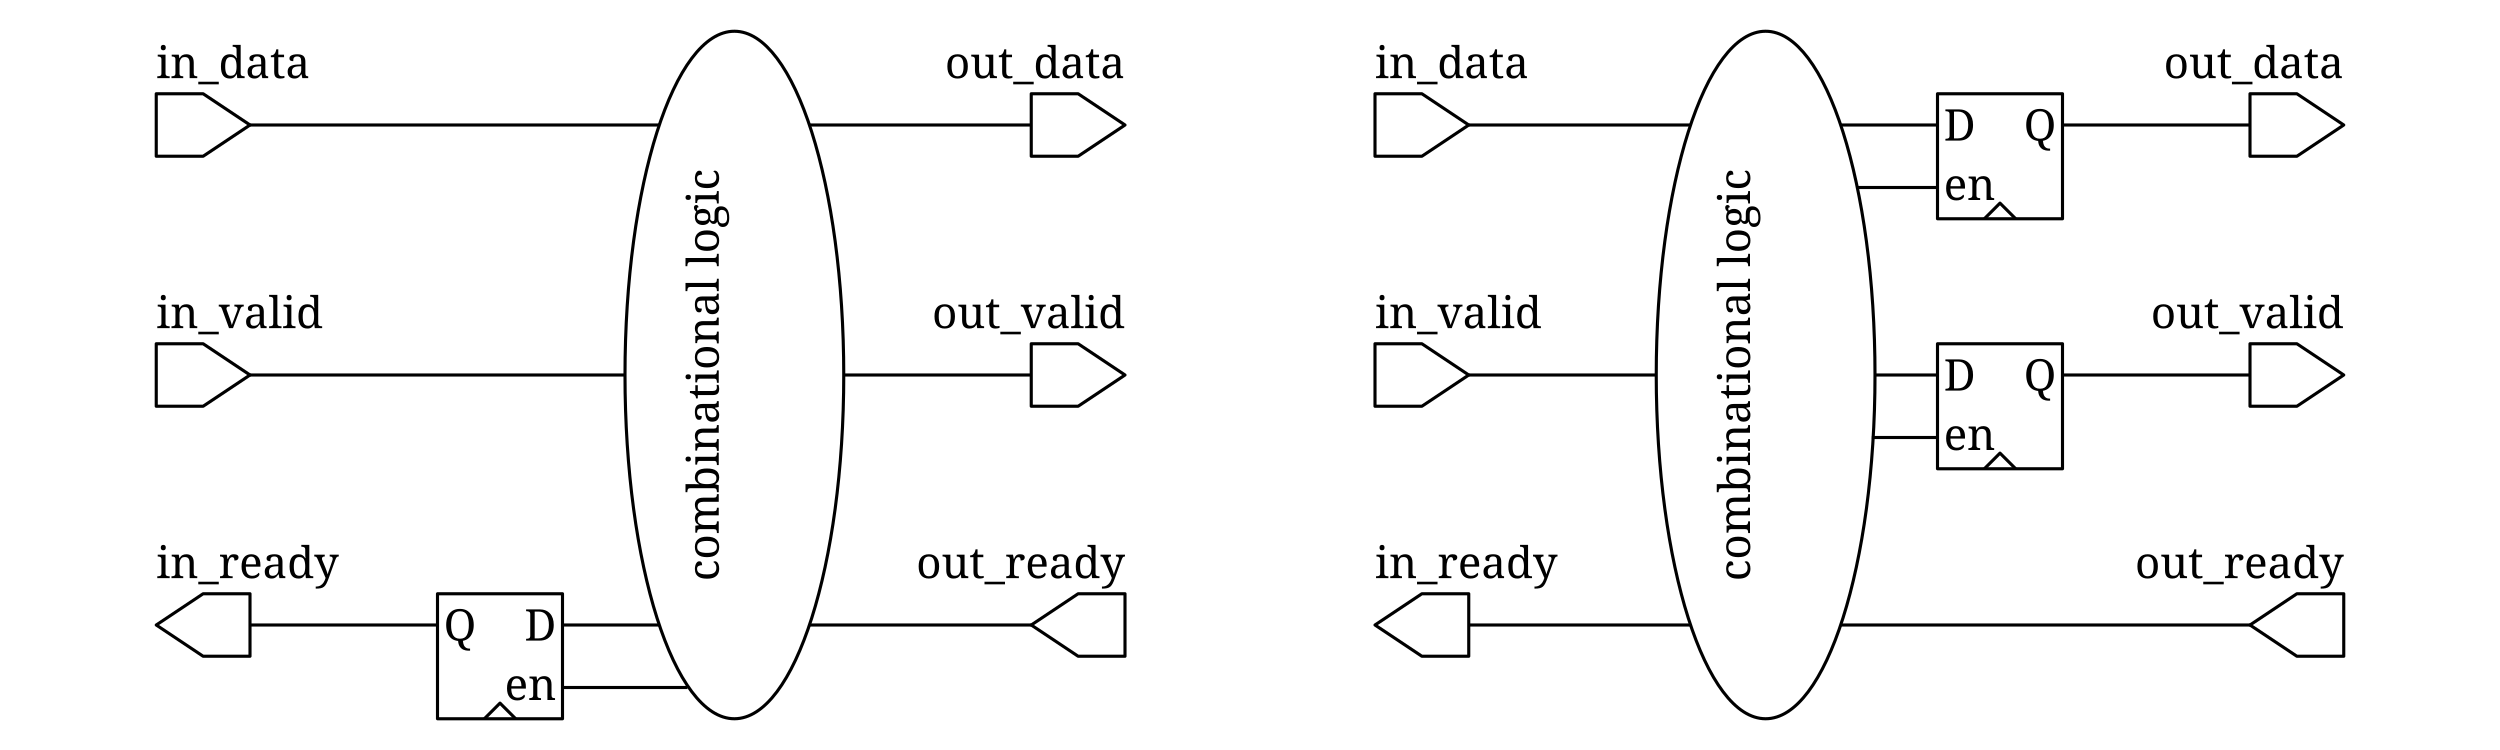
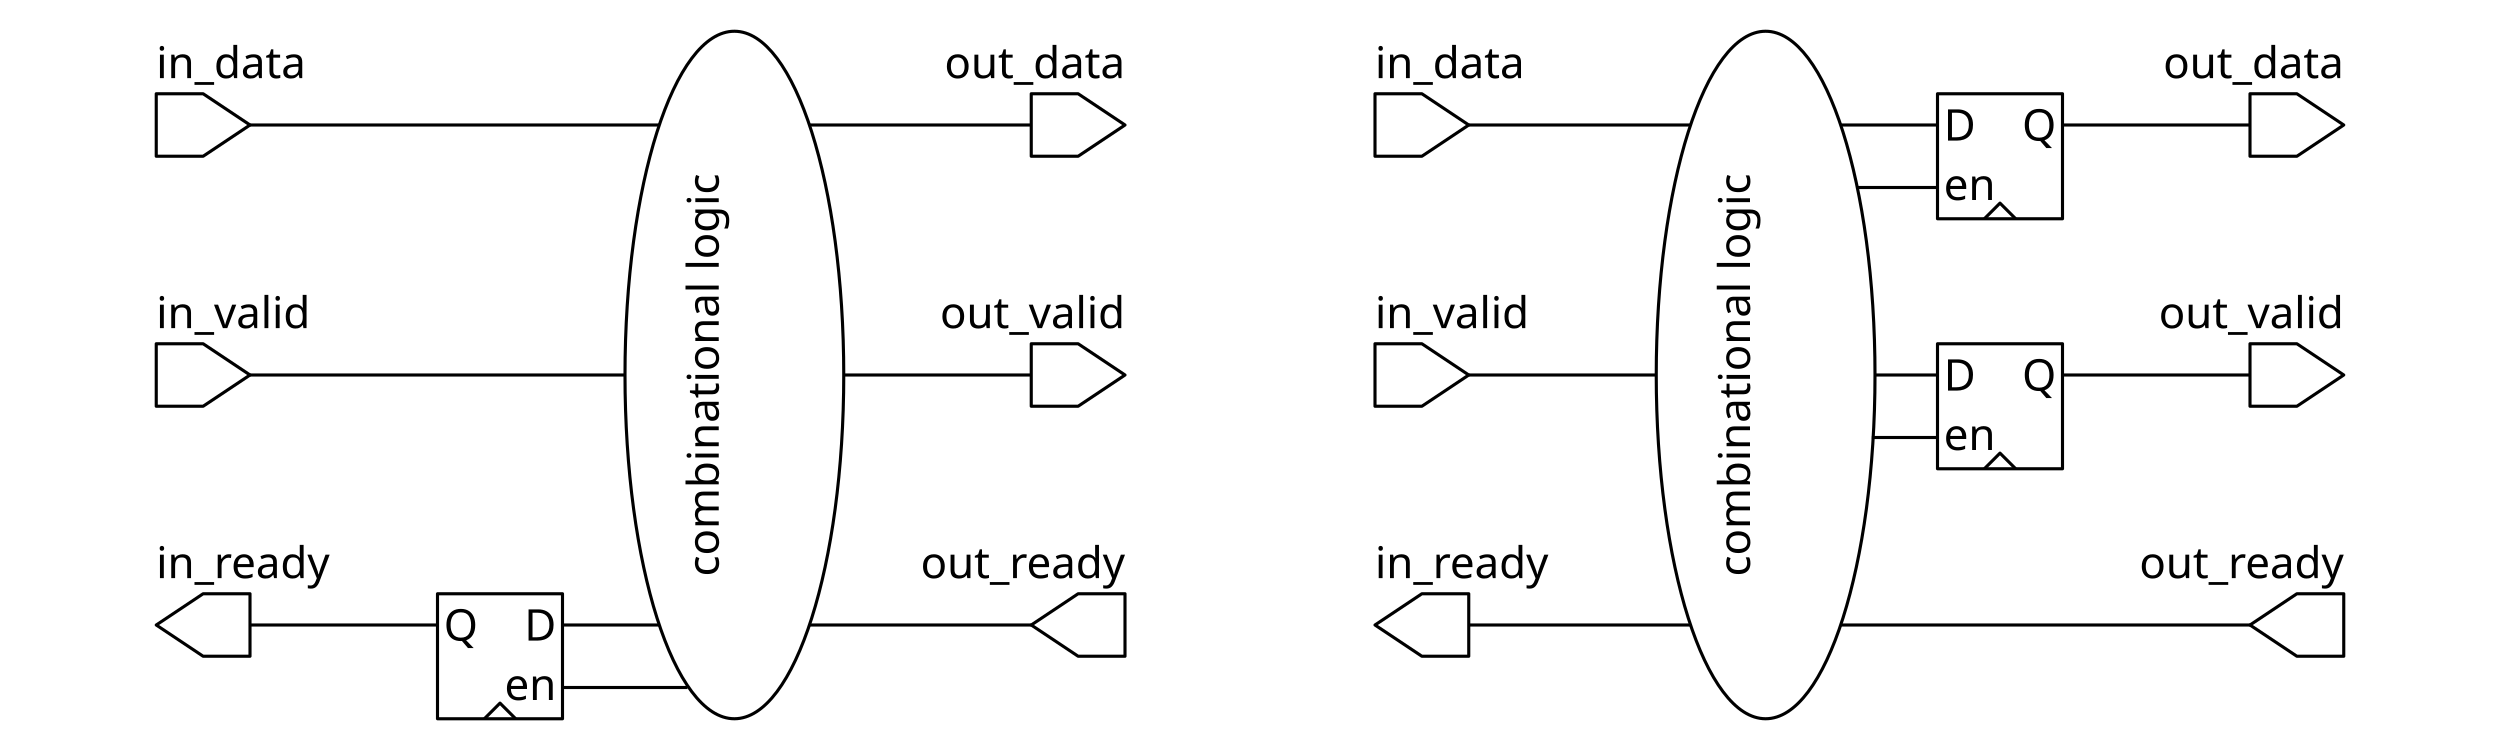
<svg xmlns="http://www.w3.org/2000/svg" xmlns:ns1="https://github.com/nturley/netlistsvg" width="800" height="240" version="1.1">
-   <text x="-500" y="475" fill="#000000" font-family="Cambria" font-size="14px" style="line-height:1.25" />
+   <text x="-500" y="475" fill="#000000" font-family="Carlito" font-size="14px" style="line-height:1.25" />
  <path d="m470 190v20h-15l-15-10 15-10z" fill="none" stroke="#000000" stroke-linejoin="round" stroke-width="1px" />
-   <text x="440" y="105" font-family="Cambria" font-size="14px" style="line-height:1.25" ns1:attribute="ref">
+   <text x="440" y="105" font-family="Carlito" font-size="14px" style="line-height:1.25" ns1:attribute="ref">
    <tspan>in_valid</tspan>
  </text>
  <path d="m440 110v20h15l15-10-15-10z" fill="none" stroke="#000000" stroke-linejoin="round" stroke-width="1px" />
  <path d="m440 30v20h15l15-10-15-10z" fill="none" stroke="#000000" stroke-linejoin="round" stroke-width="1px" />
-   <text x="440" y="185" font-family="Cambria" font-size="14px" style="line-height:1.25" ns1:attribute="ref">
+   <text x="440" y="185" font-family="Carlito" font-size="14px" style="line-height:1.25" ns1:attribute="ref">
    <tspan>in_ready</tspan>
  </text>
-   <text x="440" y="25" font-family="Cambria" font-size="14px" style="line-height:1.25" ns1:attribute="ref">
+   <text x="440" y="25" font-family="Carlito" font-size="14px" style="line-height:1.25" ns1:attribute="ref">
    <tspan>in_data</tspan>
  </text>
  <path d="m620 60h-26" fill="none" stroke="#000000" stroke-width="1px" />
  <path d="m620 140h-21" fill="none" stroke="#000000" stroke-width="1px" />
  <path d="m720 120h-60" fill="none" stroke="#000000" stroke-width="1px" />
  <path d="m720 40h-60" fill="none" stroke="#000000" stroke-width="1px" />
  <path d="m750 190v20h-15l-15-10 15-10z" fill="none" stroke="#000000" stroke-linejoin="round" stroke-width="1px" />
-   <text x="750" y="105" font-family="Cambria" font-size="14px" text-align="end" text-anchor="end" style="line-height:1.25" ns1:attribute="ref">
+   <text x="750" y="105" font-family="Carlito" font-size="14px" text-align="end" text-anchor="end" style="line-height:1.25" ns1:attribute="ref">
    <tspan>out_valid</tspan>
  </text>
  <path d="m720 110v20h15l15-10-15-10z" fill="none" stroke="#000000" stroke-linejoin="round" stroke-width="1px" />
  <path d="m720 30v20h15l15-10-15-10z" fill="none" stroke="#000000" stroke-linejoin="round" stroke-width="1px" />
-   <text x="750" y="185" font-family="Cambria" font-size="14px" text-align="end" text-anchor="end" style="line-height:1.25" ns1:attribute="ref">
+   <text x="750" y="185" font-family="Carlito" font-size="14px" text-align="end" text-anchor="end" style="line-height:1.25" ns1:attribute="ref">
    <tspan>out_ready</tspan>
  </text>
-   <text x="750" y="25" font-family="Cambria" font-size="14px" text-align="end" text-anchor="end" style="line-height:1.25" ns1:attribute="ref">
+   <text x="750" y="25" font-family="Carlito" font-size="14px" text-align="end" text-anchor="end" style="line-height:1.25" ns1:attribute="ref">
    <tspan>out_data</tspan>
  </text>
  <rect x="620" y="30" width="40" height="40" fill="none" stroke="#000000" stroke-linejoin="round" />
  <path d="m645 70-5-5-5 5" fill="none" stroke="#000000" stroke-linejoin="round" stroke-width="1px" />
-   <text x="622" y="45" font-family="Cambria" font-size="14px" style="line-height:1.25" ns1:attribute="ref">
+   <text x="622" y="45" font-family="Carlito" font-size="14px" style="line-height:1.25" ns1:attribute="ref">
    <tspan>D</tspan>
  </text>
-   <text x="658" y="45" font-family="Cambria" font-size="14px" text-align="end" text-anchor="end" style="line-height:1.25" ns1:attribute="ref">
+   <text x="658" y="45" font-family="Carlito" font-size="14px" text-align="end" text-anchor="end" style="line-height:1.25" ns1:attribute="ref">
    <tspan>Q</tspan>
  </text>
-   <text x="622" y="64" font-family="Cambria" font-size="14px" style="line-height:1.25" ns1:attribute="ref">
+   <text x="622" y="64" font-family="Carlito" font-size="14px" style="line-height:1.25" ns1:attribute="ref">
    <tspan>en</tspan>
  </text>
  <rect x="620" y="110" width="40" height="40" fill="none" stroke="#000000" stroke-linejoin="round" />
  <path d="m645 150-5-5-5 5" fill="none" stroke="#000000" stroke-linejoin="round" stroke-width="1px" />
-   <text x="622" y="125" font-family="Cambria" font-size="14px" style="line-height:1.25" ns1:attribute="ref">
+   <text x="622" y="125" font-family="Carlito" font-size="14px" style="line-height:1.25" ns1:attribute="ref">
    <tspan>D</tspan>
  </text>
-   <text x="658" y="125" font-family="Cambria" font-size="14px" text-align="end" text-anchor="end" style="line-height:1.25" ns1:attribute="ref">
+   <text x="658" y="125" font-family="Carlito" font-size="14px" text-align="end" text-anchor="end" style="line-height:1.25" ns1:attribute="ref">
    <tspan>Q</tspan>
  </text>
-   <text x="622" y="144" font-family="Cambria" font-size="14px" style="line-height:1.25" ns1:attribute="ref">
+   <text x="622" y="144" font-family="Carlito" font-size="14px" style="line-height:1.25" ns1:attribute="ref">
    <tspan>en</tspan>
  </text>
  <path d="m541 200h-71" fill="none" stroke="#000000" stroke-width="1px" />
  <path d="m530 120h-60" fill="none" stroke="#000000" stroke-width="1px" />
  <path d="m541 40h-71" fill="none" stroke="#000000" stroke-width="1px" />
  <ellipse cx="565" cy="120" rx="35" ry="110" fill="none" stroke="#000000" />
-   <text transform="rotate(-90)" x="-120" y="560" font-family="Cambria" font-size="14px" text-anchor="middle" style="line-height:1.25" ns1:attribute="ref">
+   <text transform="rotate(-90)" x="-120" y="560" font-family="Carlito" font-size="14px" text-anchor="middle" style="line-height:1.25" ns1:attribute="ref">
    <tspan>combinational</tspan>
    <tspan>logic</tspan>
  </text>
  <path d="m720 200h-131" fill="none" stroke="#000000" stroke-width="1px" />
  <path d="m620 120h-20" fill="none" stroke="#000000" stroke-width="1px" />
  <path d="m620 40h-31" fill="none" stroke="#000000" stroke-width="1px" />
  <path d="m80 190v20h-15l-15-10 15-10z" fill="none" stroke="#000000" stroke-linejoin="round" stroke-width="1px" />
-   <text x="50" y="105" font-family="Cambria" font-size="14px" style="line-height:1.25" ns1:attribute="ref">
+   <text x="50" y="105" font-family="Carlito" font-size="14px" style="line-height:1.25" ns1:attribute="ref">
    <tspan>in_valid</tspan>
  </text>
  <path d="m50 110v20h15l15-10-15-10z" fill="none" stroke="#000000" stroke-linejoin="round" stroke-width="1px" />
  <path d="m50 30v20h15l15-10-15-10z" fill="none" stroke="#000000" stroke-linejoin="round" stroke-width="1px" />
-   <text x="50" y="185" font-family="Cambria" font-size="14px" style="line-height:1.25" ns1:attribute="ref">
+   <text x="50" y="185" font-family="Carlito" font-size="14px" style="line-height:1.25" ns1:attribute="ref">
    <tspan>in_ready</tspan>
  </text>
-   <text x="50" y="25" font-family="Cambria" font-size="14px" style="line-height:1.25" ns1:attribute="ref">
+   <text x="50" y="25" font-family="Carlito" font-size="14px" style="line-height:1.25" ns1:attribute="ref">
    <tspan>in_data</tspan>
  </text>
  <path d="m200 120h-120" fill="none" stroke="#000000" stroke-width="1px" />
  <path d="m140 200h-60" fill="none" stroke="#000000" stroke-width="1px" />
  <path d="m330 40h-71" fill="none" stroke="#000000" stroke-width="1px" />
  <path d="m360 190v20h-15l-15-10 15-10z" fill="none" stroke="#000000" stroke-linejoin="round" stroke-width="1px" />
-   <text x="360" y="105" font-family="Cambria" font-size="14px" text-align="end" text-anchor="end" style="line-height:1.25" ns1:attribute="ref">
+   <text x="360" y="105" font-family="Carlito" font-size="14px" text-align="end" text-anchor="end" style="line-height:1.25" ns1:attribute="ref">
    <tspan>out_valid</tspan>
  </text>
  <path d="m330 110v20h15l15-10-15-10z" fill="none" stroke="#000000" stroke-linejoin="round" stroke-width="1px" />
  <path d="m330 30v20h15l15-10-15-10z" fill="none" stroke="#000000" stroke-linejoin="round" stroke-width="1px" />
-   <text x="360" y="185" font-family="Cambria" font-size="14px" text-align="end" text-anchor="end" style="line-height:1.25" ns1:attribute="ref">
+   <text x="360" y="185" font-family="Carlito" font-size="14px" text-align="end" text-anchor="end" style="line-height:1.25" ns1:attribute="ref">
    <tspan>out_ready</tspan>
  </text>
-   <text x="360" y="25" font-family="Cambria" font-size="14px" text-align="end" text-anchor="end" style="line-height:1.25" ns1:attribute="ref">
+   <text x="360" y="25" font-family="Carlito" font-size="14px" text-align="end" text-anchor="end" style="line-height:1.25" ns1:attribute="ref">
    <tspan>out_data</tspan>
  </text>
  <path d="m330 120h-60" fill="none" stroke="#000000" stroke-width="1px" />
  <path d="m80 40h131" fill="none" stroke="#000000" stroke-width="1px" />
  <rect x="140" y="190" width="40" height="40" fill="none" stroke="#000000" stroke-linejoin="round" />
  <path d="m155 230 5-5 5 5" fill="none" stroke="#000000" stroke-linejoin="round" stroke-width="1px" />
-   <text x="178" y="205" font-family="Cambria" font-size="14px" text-align="end" text-anchor="end" style="line-height:1.25" ns1:attribute="ref">
+   <text x="178" y="205" font-family="Carlito" font-size="14px" text-align="end" text-anchor="end" style="line-height:1.25" ns1:attribute="ref">
    <tspan>D</tspan>
  </text>
-   <text x="178" y="224" font-family="Cambria" font-size="14px" text-align="end" text-anchor="end" style="line-height:1.25" ns1:attribute="ref">
+   <text x="178" y="224" font-family="Carlito" font-size="14px" text-align="end" text-anchor="end" style="line-height:1.25" ns1:attribute="ref">
    <tspan>en</tspan>
  </text>
-   <text x="142" y="205" font-family="Cambria" font-size="14px" style="line-height:1.25" ns1:attribute="ref">
+   <text x="142" y="205" font-family="Carlito" font-size="14px" style="line-height:1.25" ns1:attribute="ref">
    <tspan>Q</tspan>
  </text>
  <ellipse cx="235" cy="120" rx="35" ry="110" fill="none" stroke="#000000" />
-   <text transform="rotate(-90)" x="-120" y="230" font-family="Cambria" font-size="14px" text-anchor="middle" style="line-height:1.25" ns1:attribute="ref">
+   <text transform="rotate(-90)" x="-120" y="230" font-family="Carlito" font-size="14px" text-anchor="middle" style="line-height:1.25" ns1:attribute="ref">
    <tspan>combinational</tspan>
    <tspan>logic</tspan>
  </text>
  <path d="m330 200h-71" fill="none" stroke="#000000" stroke-width="1px" />
  <path d="m180 200h31" fill="none" stroke="#000000" stroke-width="1px" />
  <path d="m180 220h40" fill="none" stroke="#000000" stroke-width="1px" />
</svg>
